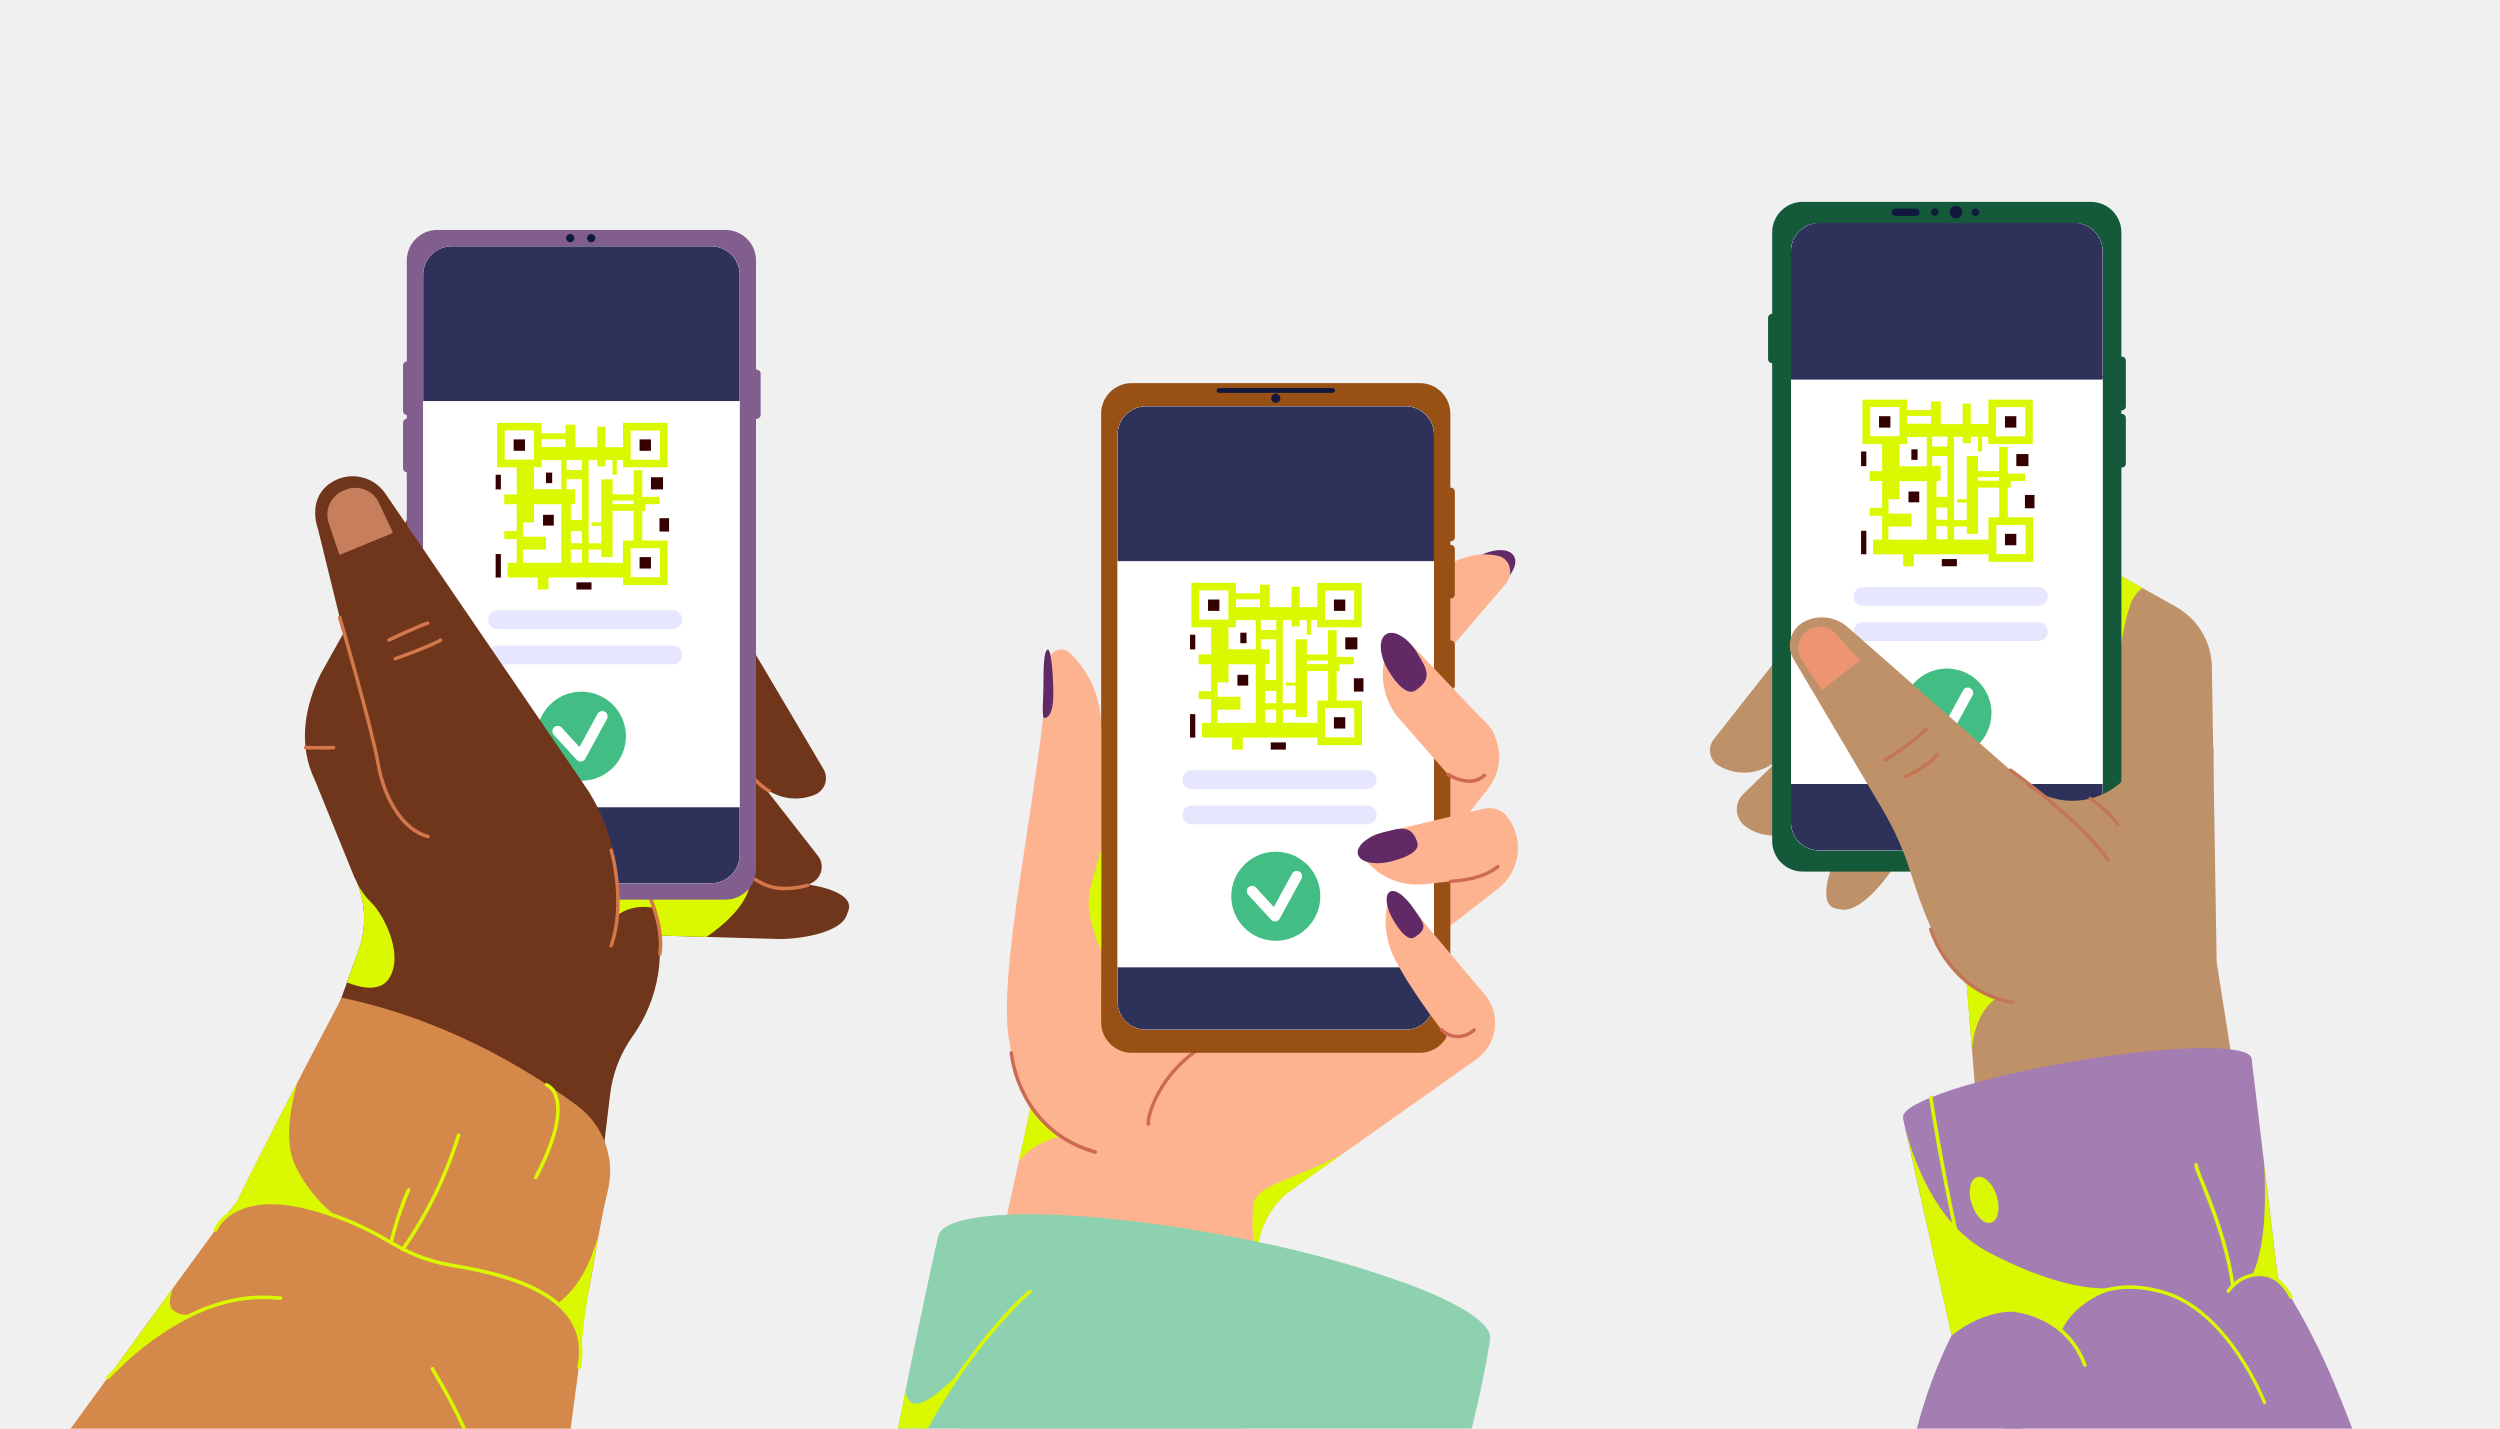
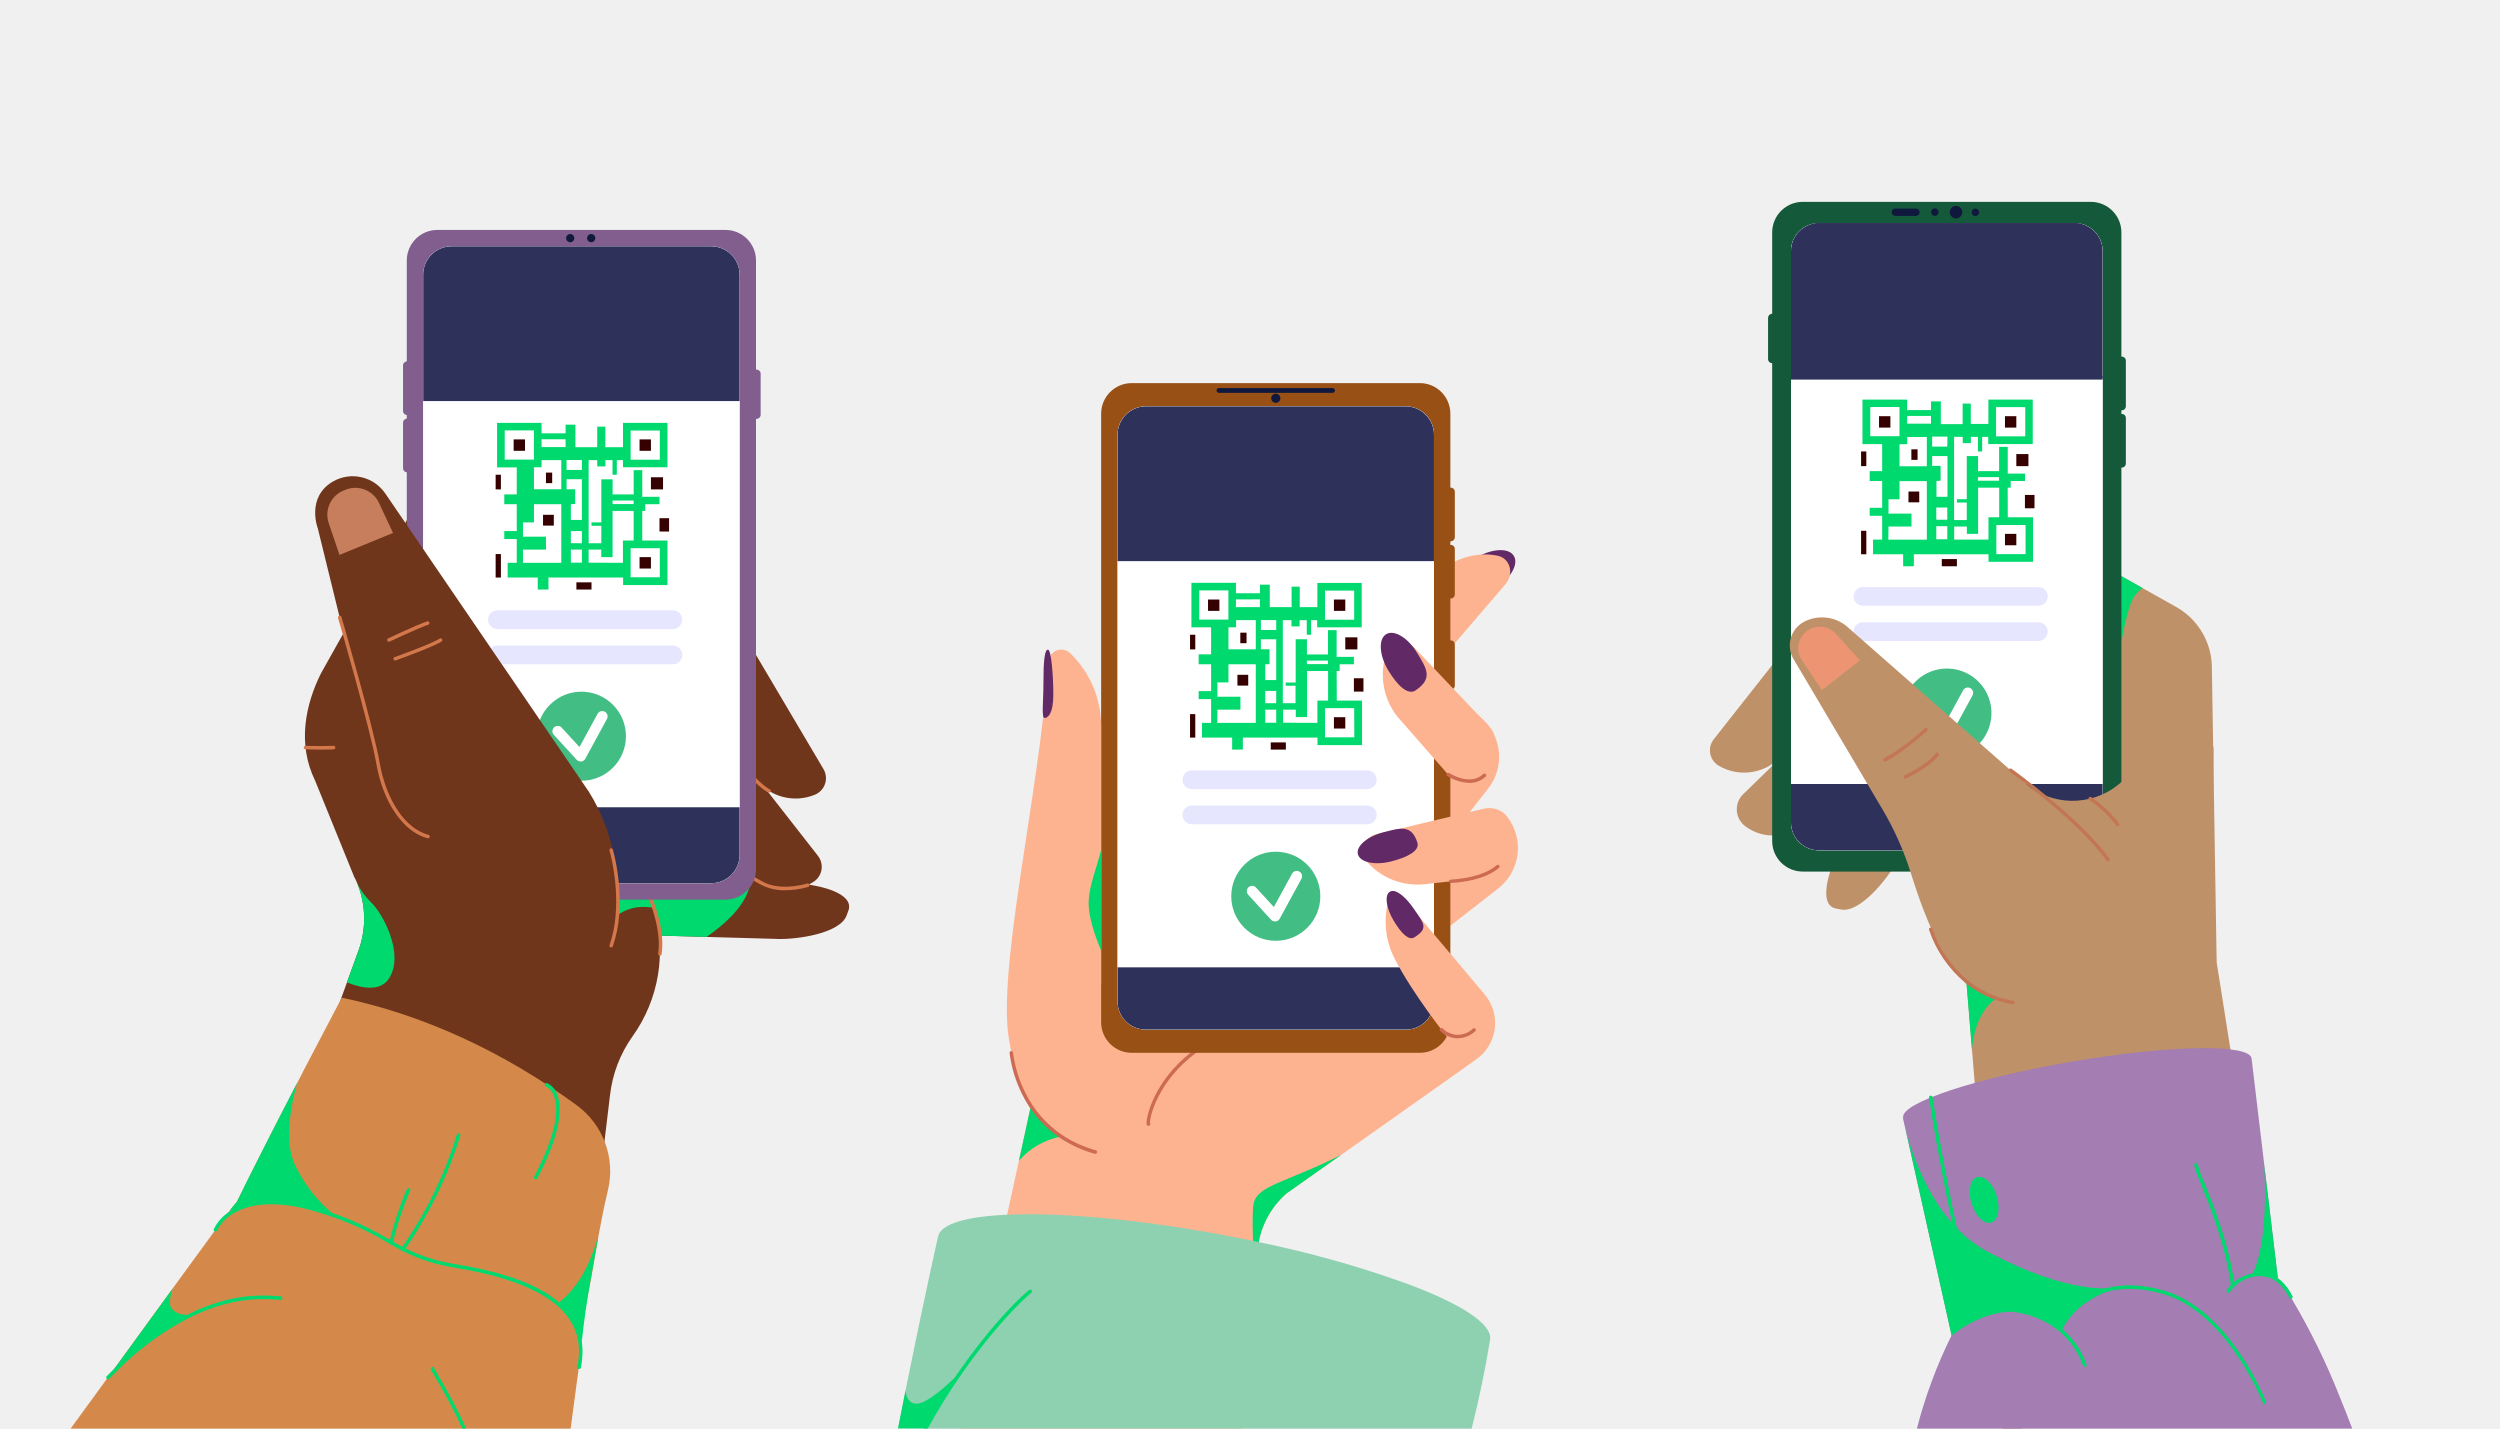
<svg xmlns="http://www.w3.org/2000/svg" width="700" height="400" viewBox="0 0 700 400">
  <defs>
    <style>
      .cls-1 {
        fill: #fff;
      }

      .cls-2 {
        fill: none;
      }

      .cls-3 {
        fill: #bf9169;
      }

      .cls-4 {
-         fill: #DAF800;
+         fill: #00D96D;
      }

      .cls-5 {
        fill: #14593a;
      }

      .cls-6 {
        clip-path: url(#clip-path);
      }

      .cls-7 {
        clip-path: url(#clip-path-2);
      }

      .cls-8, .cls-9 {
        fill: #2e325a;
      }

      .cls-8 {
        stroke: #2e325a;
        stroke-miterlimit: 10;
      }

      .cls-10 {
        fill: #e6e7ff;
      }

      .cls-11 {
        fill: #42bd83;
      }

      .cls-12 {
        fill: #340000;
      }

      .cls-13 {
        fill: #10193d;
      }

      .cls-14 {
        fill: #ed9572;
      }

      .cls-15 {
        fill: #a47db3;
      }

      .cls-16 {
        fill: #c27653;
      }

      .cls-17 {
        fill: #612966;
      }

      .cls-18 {
        fill: #fdb390;
      }

      .cls-19 {
        fill: #cc6a52;
      }

      .cls-20 {
        fill: #995014;
      }

      .cls-21 {
        clip-path: url(#clip-path-3);
      }

      .cls-22 {
        clip-path: url(#clip-path-4);
      }

      .cls-23 {
        fill: #8ed1b1;
      }

      .cls-24 {
        fill: #70361c;
      }

      .cls-25 {
        fill: #d4784c;
      }

      .cls-26 {
        fill: #825e8f;
      }

      .cls-27 {
        clip-path: url(#clip-path-5);
      }

      .cls-28 {
        fill: #c77e5c;
      }

      .cls-29 {
        fill: #d4894a;
      }
    </style>
    <clipPath id="clip-path">
      <rect class="cls-1" x="501.48" y="62.47" width="87.25" height="175.62" rx="7.83" />
    </clipPath>
    <clipPath id="clip-path-2">
      <rect class="cls-2" x="500.81" y="62.47" width="88.58" height="178.31" rx="7.95" />
    </clipPath>
    <clipPath id="clip-path-3">
      <rect class="cls-1" x="312.93" y="113.79" width="88.58" height="174.48" rx="7.86" />
    </clipPath>
    <clipPath id="clip-path-4">
      <rect class="cls-2" x="312.93" y="113.79" width="88.58" height="178.31" rx="7.95" />
    </clipPath>
    <clipPath id="clip-path-5">
      <rect class="cls-1" x="118.5" y="68.98" width="88.58" height="178.31" rx="7.95" />
    </clipPath>
  </defs>
  <g id="_2" data-name="2">
    <path class="cls-3" d="M481.26,214.42h0a14.09,14.09,0,0,0,16.93-2.09l40.86-40-18.42-17.1L479.85,207A5,5,0,0,0,481.26,214.42Z" />
    <path class="cls-3" d="M488.58,231.27h0a12.78,12.78,0,0,0,15.49.11L549.83,197a.86.86,0,0,0,.15-1.23L535.1,177.84a.86.86,0,0,0-1.26-.07L488.07,222.4A5.89,5.89,0,0,0,488.58,231.27Z" />
    <path class="cls-3" d="M513.82,254.34l1.62.32c5.33,1.06,12.95-8.51,15.48-13.08L540.69,224l7.52-13.57,12-21.63-22.84-10.84-7,18.53-10.6,28.09-6.89,18.23S508.87,253,513.82,254.34Z" />
    <path class="cls-3" d="M620.66,269.15l-48.75,3,2.24-111.67.2-10.17,13.91,7.81,11.66,6.55,9.41,5.28a19.05,19.05,0,0,1,3.24,2.28,19.59,19.59,0,0,1,6.75,14.37Z" />
    <path class="cls-4" d="M599.92,164.64a9.4,9.4,0,0,0-3.37,4.51c-2.78,8-3.9,20.49-3.9,20.49l-18.5-29.19.2-10.17,13.91,7.81Z" />
    <path class="cls-3" d="M639,385.26l-7.19,1.45-1,.2L565.78,400h-4.95l-2.56-31.17-.07-.89-.11-1.34-.58-7v-.1l-.73-8.82-.69-8.4-1-12.61-2.17-26.45-.19-2.32-.58-7.05-1.49-18.26v-.15l-.06-.67,0-.68-.08-.94,9.07-1.44,12.46-2L619,262.29l.52-.08,1.1,6.94,3.91,24.72.47,3,8.13,51.38h0l1,6.14.32,2.07.15.91,0,.14Z" />
    <g>
      <rect class="cls-5" x="496.21" y="56.52" width="97.78" height="187.52" rx="8.56" />
      <g>
        <rect class="cls-1" x="501.48" y="62.47" width="87.25" height="175.62" rx="7.83" />
        <g class="cls-6">
          <g class="cls-7">
            <rect class="cls-1" x="500.81" y="62.47" width="88.81" height="178.31" />
            <rect class="cls-8" x="500.7" y="62.39" width="88.81" height="43.4" />
            <rect class="cls-9" x="500.7" y="219.52" width="88.81" height="21.56" />
            <path class="cls-10" d="M570.73,179.48H521.6a2.62,2.62,0,0,1-2.62-2.63h0a2.62,2.62,0,0,1,2.62-2.63h49.13a2.63,2.63,0,0,1,2.63,2.63h0A2.63,2.63,0,0,1,570.73,179.48Z" />
            <path class="cls-10" d="M570.73,169.62H521.6A2.62,2.62,0,0,1,519,167h0a2.62,2.62,0,0,1,2.62-2.63h49.13a2.63,2.63,0,0,1,2.63,2.63h0A2.63,2.63,0,0,1,570.73,169.62Z" />
            <circle class="cls-11" cx="545.1" cy="199.63" r="12.47" transform="translate(224.96 683.88) rotate(-76.64)" />
            <path class="cls-1" d="M544.88,206.71a1.51,1.51,0,0,1-1.11-.49l-6.28-6.86a1.5,1.5,0,1,1,2.21-2l4.86,5.3,5.07-9.29a1.5,1.5,0,1,1,2.63,1.43l-6.07,11.14a1.49,1.49,0,0,1-1.13.78Z" />
            <g>
              <rect class="cls-12" x="526.13" y="116.54" width="3.18" height="3.18" />
              <rect class="cls-12" x="561.39" y="116.54" width="3.18" height="3.18" />
              <rect class="cls-12" x="561.39" y="149.49" width="3.18" height="3.18" />
              <path class="cls-4" d="M562.15,136.55H563v-1.87h4V132.6h-4.83v-7.48h-2.42v6.8h-5.9V127.7h-3.15v12.07h-2.75v.94h2.75v4.9h-3.56V122.33h2.42v1.75h2.28v-1.75h2v4.08H555v-4.08h1.71v2h12.46V111.89H556.75v6.82h-4.93V113h-2.28v5.75h-6.11V112.4h-2.75v2.42H534v-2.93H521.49v12.47H527v7.56h-3.49v2.76H527v7.51h-3.49v2.24H527v6.65h-2.55v4.12h8.43v3.36h3V155.2h20.9v2.11h12.46V144.84h-7.06ZM558.89,114h8.18v8.17h-8.18Zm.84,19.6v1h-5.9v-1Zm-16.36,1v-4.16H541V127.7h4.29v11.4h-3.08v-4.42Zm-1.21,12.74h3.08v3.66h-3.08Zm0-1.81v-3.42h3.08v3.42Zm3.08-20.49H541v-2.79h4.29Zm-4.56-8.58v2.17H534v-2.17Zm-17-2.5h8.17v8.17h-8.17ZM534,124.36v-2h5.51v8.19h-7.64v-6.16Zm-5.22,23.06h6.44V143.8h-6.44v-4h3.09v-5.09h7.64v16.4H528.74Zm18.38,3.66v-3.66h3.56v2.07h3.15V136.55h5.9v8.29h-3v6.24Zm20,4.08h-8.18V147h8.18Z" />
              <rect class="cls-12" x="543.7" y="156.54" width="4.23" height="2.01" />
              <rect class="cls-12" x="534.37" y="137.63" width="3.02" height="3.02" />
              <rect class="cls-12" x="535.18" y="125.82" width="1.74" height="2.95" />
              <rect class="cls-12" x="521.1" y="126.41" width="1.47" height="4.11" />
              <rect class="cls-12" x="566.98" y="138.59" width="2.68" height="3.73" />
              <rect class="cls-12" x="564.57" y="127.13" width="3.39" height="3.39" />
              <rect class="cls-12" x="521.1" y="148.63" width="1.47" height="6.57" />
            </g>
          </g>
        </g>
      </g>
      <path class="cls-5" d="M594.09,114.9h0a1.15,1.15,0,0,1-1.15-1.15V101a1.14,1.14,0,0,1,1.15-1.15h0a1.14,1.14,0,0,1,1.15,1.15v12.73A1.15,1.15,0,0,1,594.09,114.9Z" />
      <path class="cls-5" d="M594.09,130.93h0a1.15,1.15,0,0,1-1.15-1.15V117.05a1.14,1.14,0,0,1,1.15-1.15h0a1.14,1.14,0,0,1,1.15,1.15v12.73A1.15,1.15,0,0,1,594.09,130.93Z" />
      <path class="cls-5" d="M496.21,101.69h0a1.15,1.15,0,0,1-1.15-1.15V89a1.16,1.16,0,0,1,1.15-1.15h0A1.15,1.15,0,0,1,497.36,89v11.5A1.14,1.14,0,0,1,496.21,101.69Z" />
      <g>
        <path class="cls-13" d="M536.5,60.46h-5.79a1.05,1.05,0,0,1-1.05-1.06h0a1,1,0,0,1,1.05-1h5.79a1,1,0,0,1,1,1h0A1.05,1.05,0,0,1,536.5,60.46Z" />
        <circle class="cls-13" cx="541.76" cy="59.4" r="1.05" />
        <path class="cls-13" d="M554.15,59.4a1.05,1.05,0,1,1-1-1A1.05,1.05,0,0,1,554.15,59.4Z" />
        <circle class="cls-13" cx="547.69" cy="59.4" r="1.75" />
      </g>
    </g>
    <path class="cls-3" d="M619.8,209.32c0-.92-14.4-18.13-14.4-18.13-1.1,12-5.25,21.88-10.75,27.16a20.46,20.46,0,0,1-26.45,1.92l-51.22-45a10.92,10.92,0,0,0-11.89-1.16A7.52,7.52,0,0,0,502,184.22l25.12,42.45a84.73,84.73,0,0,1,7.95,17.89c6,19.28,12.74,31.39,22.81,36.35l4.87,2.39s54.9-3.39,55.62-3.39S619.82,210.25,619.8,209.32Z" />
    <path class="cls-14" d="M520.78,184.89l-10.66,8.34-5.58-8.35a6,6,0,0,1,1.3-8.11h0a6,6,0,0,1,8.19.69Z" />
    <g>
      <path class="cls-15" d="M658.62,400H536.73a134.61,134.61,0,0,1,9.66-26l0-.25.76-9.27,4.66-.52,1-.11h.11a25.39,25.39,0,0,1,4.58-4.33l.09-.06a10.85,10.85,0,0,1,7.24-2.25c2.75.26,5.28,1.83,7.56,4.49l11.66-1.29h0l7.68-.86,21.48-2.38c1.78-5.66,4.36-9.16,7.74-10a5,5,0,0,1,.86-.14,5.66,5.66,0,0,1,1,0c2.88.12,6.07,2,9.45,5.39q.91.93,1.86,2l.35.4,1.61-.19,1.67,3.14.24.33q1.82,2.51,3.66,5.5a190.57,190.57,0,0,1,13.54,27.68Q656.93,395.49,658.62,400Z" />
      <path class="cls-4" d="M592.06,360.86s-11,3-14.92,12c0,0-7.94-9.11-23.83-5.56l7.15-13.15,28.67-6Z" />
      <path class="cls-15" d="M637.78,357.75a48,48,0,0,0-7.29-.55c-9.22-.12-23.07,1.21-38.43,3.66-1,.16-2,.33-3,.51-18.42,3.16-34.7,8-42.21,12.29l-.41.07L533.48,316a2.23,2.23,0,0,1-.1-.43l-.54-2.42,0-.18h.05a.32.32,0,0,1,0-.09c-.7-4.08,20.6-11.11,47.54-15.68s49.19-5,50-.92a.06.06,0,0,1,0,0L634,326.16Z" />
      <path class="cls-4" d="M583.75,382.75a.51.51,0,0,1-.47-.33c-4.94-13.73-18.87-15-19-15a.5.5,0,0,1-.45-.53.48.48,0,0,1,.53-.45c.14,0,14.69,1.29,19.86,15.63a.49.49,0,0,1-.3.63A.45.45,0,0,1,583.75,382.75Z" />
      <path class="cls-4" d="M634.11,393.19a.49.49,0,0,1-.46-.31c-.1-.26-10.1-25.69-28.38-30.68-14.42-3.94-21.24,1.94-24.15,4.45-1,.89-1.57,1.35-2.13,1.13a.48.48,0,0,1-.28-.63.5.5,0,0,1,.56-.31,8.18,8.18,0,0,0,1.21-.93c3-2.62,10.13-8.73,25-4.66,18.76,5.12,28.93,31,29,31.28a.49.49,0,0,1-.28.63Z" />
      <path class="cls-4" d="M592.06,360.54l-3,.83c-18.42,3.16-15.18,5.84-24.7,5.95,0,0-8.38-1-17.92,6.66l-12.91-58c1.86,7.43,8,26.54,23,34.51C579.62,362.78,591.62,360.67,592.06,360.54Z" />
      <path class="cls-4" d="M641.43,363.66a.49.49,0,0,1-.45-.3c0-.06-2.66-6.06-8.08-6.06h-.18a10.26,10.26,0,0,0-8.33,4.4.5.5,0,0,1-.47.33.49.49,0,0,1-.49-.49c0-.53,3.22-5.07,9.26-5.22h.22c6.06,0,8.85,6.38,9,6.66a.5.5,0,0,1-.26.64A.65.65,0,0,1,641.43,363.66Z" />
      <path class="cls-4" d="M630.49,357.2c2-3.77,4.44-12.35,3.5-31l3.79,31.59A48,48,0,0,0,630.49,357.2Z" />
      <path class="cls-4" d="M553.31,367.81a.49.49,0,0,1-.47-.35c-7.39-24.84-12.67-59.76-12.72-60.11a.49.49,0,1,1,1-.14c.06.34,5.33,35.2,12.7,60a.48.48,0,0,1-.33.61A.32.32,0,0,1,553.31,367.81Z" />
      <path class="cls-4" d="M625.16,360.48a.49.49,0,0,1-.48-.43c-1.53-11.41-5.83-22.09-8.4-28.48-1.27-3.15-1.88-4.7-1.88-5.4a.49.49,0,1,1,1,0,30.24,30.24,0,0,0,1.82,5c2.59,6.42,6.92,17.18,8.46,28.71a.48.48,0,0,1-.42.55Z" />
      <path class="cls-4" d="M559.07,334.86c1.1,3.52.42,6.86-1.51,7.47s-4.4-1.75-5.51-5.27-.42-6.86,1.52-7.46S558,331.35,559.07,334.86Z" />
    </g>
    <path class="cls-16" d="M590.25,241.2a.48.48,0,0,1-.4-.2c-7.91-11.12-27-24.81-27.18-24.94a.51.51,0,0,1-.12-.69.5.5,0,0,1,.69-.11c.19.14,19.4,13.92,27.41,25.17a.49.49,0,0,1-.12.68A.47.47,0,0,1,590.25,241.2Z" />
    <path class="cls-4" d="M559,279.5c-2.73,1.87-6.08,5.87-6.86,14.34l-1.57-19.09A27.39,27.39,0,0,0,559,279.5Z" />
    <path class="cls-16" d="M592.92,231.36a.49.49,0,0,1-.41-.22c-2.36-3.59-7.45-7.1-7.5-7.14a.49.49,0,1,1,.55-.81c.22.15,5.3,3.66,7.77,7.41a.5.5,0,0,1-.14.68A.53.53,0,0,1,592.92,231.36Z" />
    <path class="cls-16" d="M527.76,213.25a.5.5,0,0,1-.48-.37.51.51,0,0,1,.36-.6,57.86,57.86,0,0,0,11.25-8.35.49.49,0,0,1,.67.72c-5.07,4.7-10.82,8.37-11.68,8.58Z" />
    <path class="cls-16" d="M533.49,218a.48.48,0,0,1-.44-.28.49.49,0,0,1,.23-.65c.07,0,6.56-3.1,8.74-6.13a.49.49,0,1,1,.8.58c-2.33,3.23-8.85,6.31-9.12,6.44A.52.52,0,0,1,533.49,218Z" />
    <path class="cls-16" d="M563.6,281.18h-.09a30.38,30.38,0,0,1-4.69-1.2,28,28,0,0,1-8.58-4.84,33,33,0,0,1-10.11-14.8.49.49,0,0,1,.33-.61.48.48,0,0,1,.61.33,32.68,32.68,0,0,0,9.79,14.33,27.13,27.13,0,0,0,8.29,4.66,29.17,29.17,0,0,0,4.53,1.17.48.48,0,0,1,.4.56A.49.49,0,0,1,563.6,281.18Z" />
  </g>
  <g id="_3" data-name="3">
    <path class="cls-17" d="M418.25,165c-4.55,2.76-7.55,5-11.24-.41-1.59-2.31,1.42-5.5,6-8.27s9.41-3.06,10.87-.66S422.8,162.28,418.25,165Z" />
    <path class="cls-18" d="M421.5,163.62c2.5-2.89,1.39-7.26-2.1-8-5.81-1.29-12.65.69-18,5.67l-16.78,17.87c-5.63,6.52,1.53,6.34,6.88,11h0c2.28,2,6.07,1.32,8.48-1.47Z" />
    <path class="cls-18" d="M384.72,249.91l12.58,16.15,22.19-17.28A14.35,14.35,0,0,0,422,228.65h0a6.14,6.14,0,0,0-8.6-1.07Z" />
    <path class="cls-18" d="M383.25,230.28l16.11,12.63,17.35-22.14a14.35,14.35,0,0,0-2.44-20.14h0a6.13,6.13,0,0,0-8.6,1.05Z" />
    <path class="cls-18" d="M409.5,299.34l-.45.34-33.48,23.66h0l-15.31,10.81a23.7,23.7,0,0,0-7.79,13.6c-.14.75-.24,1.51-.31,2.28l-.66,7.55v.06L347.78,400H269l4.63-21.35.49-2.27L282,340.09,285.3,325l3.19-14.69,0-.07c-.73-1.29-1.4-2.6-2-3.93a43.88,43.88,0,0,1-3.42-12c0-.39-.1-.77-.14-1.15a43.89,43.89,0,0,1,12.62-36l9.75-8.49,3-2.62,4.61-4,35.23-30.69,40,43.91,1.64,1.8,3.41,3.73,1.71,1.89h0l2.78,3.05,3.8,4.18,4.6,5.05,5,5.53A12.86,12.86,0,0,1,409.5,299.34Z" />
    <path class="cls-4" d="M297.13,318.23A20.63,20.63,0,0,0,285.31,325l3.2-14.76c-.73-1.29-1.4-2.6-2-3.93l.16-.05A31.16,31.16,0,0,0,297.13,318.23Z" />
    <path class="cls-19" d="M306.7,323.07l-.13,0a33.86,33.86,0,0,1-9.71-4.41,31.52,31.52,0,0,1-10.62-12.18A36.33,36.33,0,0,1,282.69,295l0-.13a.49.49,0,0,1,.41-.56.5.5,0,0,1,.56.41l0,.16A35.41,35.41,0,0,0,287.11,306a30.59,30.59,0,0,0,10.29,11.8,32.66,32.66,0,0,0,9.44,4.29.47.47,0,0,1,.33.6A.48.48,0,0,1,306.7,323.07Z" />
    <path class="cls-19" d="M350.2,286.9a.5.5,0,0,0-.61-.33c-1.74.51-3.37,1.08-4.91,1.7a44.72,44.72,0,0,0-11.37,6.52c-10,7.95-12.37,17.63-12.28,19.76,0,.5.26.65.46.69h.1a.49.49,0,0,0,.48-.39.52.52,0,0,0-.06-.35c-.18-1.54,2.11-11.69,12.9-19.72a45.62,45.62,0,0,1,12.59-6.52c.77-.27,1.56-.52,2.37-.76A.48.48,0,0,0,350.2,286.9Z" />
    <g>
      <rect class="cls-20" x="308.32" y="107.27" width="97.78" height="187.52" rx="8.56" />
      <g>
        <rect class="cls-1" x="312.93" y="113.79" width="88.58" height="174.48" rx="7.86" />
        <g class="cls-21">
          <g class="cls-22">
            <rect class="cls-1" x="312.93" y="113.79" width="88.81" height="178.31" />
            <rect class="cls-9" x="312.81" y="113.72" width="88.81" height="43.4" />
            <rect class="cls-9" x="312.81" y="270.85" width="88.81" height="21.56" />
            <path class="cls-10" d="M382.84,230.8H333.71a2.62,2.62,0,0,1-2.62-2.63h0a2.62,2.62,0,0,1,2.62-2.62h49.13a2.62,2.62,0,0,1,2.63,2.62h0A2.63,2.63,0,0,1,382.84,230.8Z" />
            <path class="cls-10" d="M382.84,220.94H333.71a2.62,2.62,0,0,1-2.62-2.63h0a2.62,2.62,0,0,1,2.62-2.62h49.13a2.62,2.62,0,0,1,2.63,2.62h0A2.63,2.63,0,0,1,382.84,220.94Z" />
            <circle class="cls-11" cx="357.22" cy="250.95" r="12.47" />
            <path class="cls-1" d="M357,258a1.49,1.49,0,0,1-1.11-.49l-6.28-6.85a1.5,1.5,0,1,1,2.21-2l4.86,5.31,5.07-9.3a1.5,1.5,0,1,1,2.63,1.44l-6.07,11.14a1.5,1.5,0,0,1-1.13.77Z" />
            <g>
              <rect class="cls-12" x="338.25" y="167.86" width="3.18" height="3.18" />
              <rect class="cls-12" x="373.5" y="167.86" width="3.18" height="3.18" />
              <rect class="cls-12" x="373.5" y="200.81" width="3.18" height="3.18" />
              <path class="cls-4" d="M374.26,187.88h.83V186h4v-2.08h-4.83v-7.48h-2.42v6.81h-5.9V179h-3.15V191.1H360V192h2.75v4.89h-3.56V173.66h2.42v1.74h2.28v-1.74h2v4.07h1.21v-4.07h1.71v2h12.47V163.22H368.86V170h-4.93v-5.74h-2.28V170h-6.11v-6.3h-2.75v2.41h-6.72v-2.92H333.6v12.46h5.51v7.57h-3.49V186h3.49v7.51h-3.49v2.24h3.49v6.65h-2.55v4.12H345v3.36h3v-3.36h20.9v2.11h12.47V196.17h-7.07ZM371,165.36h8.17v8.17H371Zm.83,19.6v1h-5.9v-1Zm-16.36,1v-4.16h-2.42V179h4.29v11.41h-3.08V186Zm-1.21,12.74h3.08v3.66h-3.08Zm0-1.81v-3.42h3.08v3.42Zm3.08-20.49h-4.29v-2.78h4.29Zm-4.56-8.58V170h-6.72v-2.17Zm-17-2.5h8.17v8.17h-8.17Zm10.32,10.32v-2h5.52v8.18h-7.65v-6.16Zm-5.22,23.06h6.44v-3.62h-6.44v-4h3.09V186h7.65v16.4H340.85Zm18.38,3.66v-3.66h3.56v2.07h3.15V187.88h5.9v8.29h-3v6.23Zm19.95,4.09H371v-8.18h8.17Z" />
              <rect class="cls-12" x="355.81" y="207.87" width="4.23" height="2.01" />
              <rect class="cls-12" x="346.48" y="188.95" width="3.02" height="3.02" />
              <rect class="cls-12" x="347.29" y="177.14" width="1.74" height="2.95" />
              <rect class="cls-12" x="333.21" y="177.73" width="1.47" height="4.11" />
              <rect class="cls-12" x="379.09" y="189.92" width="2.68" height="3.73" />
              <rect class="cls-12" x="376.68" y="178.45" width="3.39" height="3.39" />
              <rect class="cls-12" x="333.21" y="199.95" width="1.47" height="6.57" />
            </g>
          </g>
        </g>
      </g>
      <path class="cls-20" d="M406.2,151.56h0a1.15,1.15,0,0,1-1.15-1.15V137.68a1.16,1.16,0,0,1,1.15-1.15h0a1.15,1.15,0,0,1,1.15,1.15v12.73A1.14,1.14,0,0,1,406.2,151.56Z" />
      <path class="cls-20" d="M406.2,167.59h0a1.15,1.15,0,0,1-1.15-1.15V153.72a1.15,1.15,0,0,1,1.15-1.15h0a1.14,1.14,0,0,1,1.15,1.15v12.72A1.14,1.14,0,0,1,406.2,167.59Z" />
      <path class="cls-20" d="M406.2,193.11h0a1.15,1.15,0,0,1-1.15-1.15v-11.5a1.15,1.15,0,0,1,1.15-1.15h0a1.14,1.14,0,0,1,1.15,1.15V192A1.14,1.14,0,0,1,406.2,193.11Z" />
      <path class="cls-13" d="M373.12,110H341.31a.67.67,0,0,1-.67-.68h0a.67.67,0,0,1,.67-.67h31.81a.67.67,0,0,1,.67.67h0A.67.67,0,0,1,373.12,110Z" />
      <path class="cls-13" d="M358.5,111.63a1.29,1.29,0,0,1-2.57,0,1.29,1.29,0,1,1,2.57,0Z" />
    </g>
    <path class="cls-18" d="M308.32,203.5v71.39a18.34,18.34,0,0,1-10.64,16.64c-6,2.76-13.91,4.88-14.74,1.59-4.68-18.46,8.12-70.3,10.64-107.92a3.59,3.59,0,0,1,6.09-2.29A28.33,28.33,0,0,1,308.32,203.5Z" />
    <path class="cls-4" d="M308.32,237.91v28.28c-1.84-4.39-3.69-9.91-3.49-13.94C305.05,247.72,307,243.32,308.32,237.91Z" />
    <path class="cls-18" d="M389,251.32h0a1.91,1.91,0,0,1,3.28-.67l23.43,27.79a12.42,12.42,0,0,1-2.32,18.15l-3.9,2.76-4.2-8.88s-9.55-11.84-14.81-22.08A22.61,22.61,0,0,1,389,251.32Z" />
    <path class="cls-18" d="M385.34,233.6a4.78,4.78,0,0,0-2.63,7.66,18.88,18.88,0,0,0,16.71,6.26l11.71-1.3c7.71-1.84,12.63-8.89,11-15.75h0c-.7-2.94-3.93-4.68-7.22-3.9Z" />
    <path class="cls-18" d="M396.07,181.41a4.79,4.79,0,0,0-7.94,1.62,18.91,18.91,0,0,0,3.09,17.57l14.89,17c5.49,5.71,5.88.78,11-4.11h0c2.17-2.09,2.32-7.48,0-9.92Z" />
    <path class="cls-19" d="M408.22,290.71c-.21,0-.43,0-.64,0a7.19,7.19,0,0,1-4.38-2.11.49.49,0,0,1,.78-.6,6.33,6.33,0,0,0,3.69,1.74,6.23,6.23,0,0,0,4.77-1.74.49.49,0,0,1,.64.74A7.34,7.34,0,0,1,408.22,290.71Z" />
    <path class="cls-19" d="M406.2,247.25a.49.49,0,0,1-.49-.43.49.49,0,0,1,.44-.54l.31,0c5.59-.37,10.06-1.8,12.59-4a.48.48,0,0,1,.69,0,.49.49,0,0,1,0,.69c-2.74,2.38-7.29,3.85-13.18,4.25l-.26,0Z" />
    <path class="cls-19" d="M411.4,219.22a12.81,12.81,0,0,1-6.19-1.95.49.49,0,0,1-.13-.68.48.48,0,0,1,.68-.13c.06,0,5.79,3.8,9.53.29a.49.49,0,1,1,.67.71A6.42,6.42,0,0,1,411.4,219.22Z" />
    <path class="cls-4" d="M375.55,323.34l-15.31,10.81a23.75,23.75,0,0,0-8.1,15.88l-.66,7.61c0-.68-1.19-14.21-.56-20S359.28,331.56,375.55,323.34Z" />
    <path class="cls-17" d="M396.81,182.83c2.56,4.25,4.58,7.06-.43,10.47-2.16,1.47-5.12-1.35-7.67-5.6s-2.81-8.78-.58-10.13S394.26,178.58,396.81,182.83Z" />
    <path class="cls-17" d="M387.49,233c4.6-1.16,7.74-2.23,9.38,2.94.71,2.23-2.71,4.09-7.3,5.25s-8.78.28-9.36-2S382.9,234.15,387.49,233Z" />
    <path class="cls-17" d="M395.86,254.45c2.81,4.09,4.25,5.46.16,8-1.54,1-3.64-1.07-5.78-4.63s-2.63-7.2-1.08-8.14S393.51,251,395.86,254.45Z" />
    <path class="cls-17" d="M294.93,194.52c0,5.29-1.5,6.51-2.44,6.51s-.32-4.53-.33-9.81c0-6.16.33-9.32,1.27-9.32S294.93,189.24,294.93,194.52Z" />
    <path class="cls-23" d="M417.22,375.14c-1.32,8.28-3.08,16.57-5.15,24.86H251.44c.72-3.66,1.42-7.2,2.1-10.58h0l0-.08v0c5.21-25.87,9.11-43.06,9.11-43.06.67-3.59,7.87-5.64,19.33-6.16,14.79-.67,36.67,1.23,60.72,5.72,2.76.52,5.47,1.05,8.14,1.61l1.57.33a300.44,300.44,0,0,1,41,11.46C408.81,364.89,418,370.72,417.22,375.14Z" />
    <path class="cls-4" d="M288.75,362c-2.39,1.92-8.18,7.58-15.1,16.67-1.35,1.77-2.75,3.68-4.17,5.72A172.89,172.89,0,0,0,259.75,400h-1.13c2.87-5.27,5.78-9.94,8.49-13.94.52-.78,1-1.53,1.55-2.26,1.88-2.7,3.72-5.17,5.48-7.42,6.41-8.2,11.7-13.35,14-15.18a.49.49,0,0,1,.7.07A.51.51,0,0,1,288.75,362Z" />
    <path class="cls-4" d="M269.08,384v0a172.62,172.62,0,0,0-9.9,15.91h-7.73q1.09-5.5,2.11-10.59l0-.08c0,.31.18,4.14,3.54,3.76,2.5-.28,7.3-4.45,10-7A24.44,24.44,0,0,0,269.08,384Z" />
  </g>
  <g id="_5" data-name="5">
    <path class="cls-24" d="M228.18,222.51h0a14.07,14.07,0,0,1-16.5-4.34l-35.15-45,20.54-14.48,33.51,56.66A5,5,0,0,1,228.18,222.51Z" />
    <path class="cls-24" d="M227.57,247.05l-1.41.82A11.92,11.92,0,0,1,211.82,246L170,204.77l18.49-17L229,239.6A5,5,0,0,1,227.57,247.05Z" />
    <path class="cls-24" d="M237.64,254.7l-.56,1.56c-1.8,5.12-13.92,6.8-19.14,6.65l-20.13-.57-15.51-.45-24.73-.7L159.89,236l19.51,3.43,29.57,5.2,19.2,3.37S239,249.75,237.64,254.7Z" />
    <path class="cls-25" d="M215.32,221.93h-.07c-.55-.07-4.85-2.87-9.08-9.41a.49.49,0,0,1,.15-.68.48.48,0,0,1,.67.14c4,6.19,8,8.81,8.46,9a.46.46,0,0,1,.39.54A.53.53,0,0,1,215.32,221.93Z" />
    <path class="cls-25" d="M219.87,249.27a14,14,0,0,1-6.8-1.55,32.74,32.74,0,0,1-7.81-5.67.49.49,0,1,1,.72-.66,32.6,32.6,0,0,0,7.57,5.47c5,2.82,12.39.57,12.46.54a.49.49,0,0,1,.29.94A23.53,23.53,0,0,1,219.87,249.27Z" />
    <path class="cls-4" d="M209.73,248.78c-1.67,5.57-7.26,10.36-11.92,13.56l-15.51-.45-1.36-1.6-8.15-18.58,6.61-2.26,29.57,5.2A4.36,4.36,0,0,1,209.73,248.78Z" />
    <path class="cls-24" d="M177.06,290.25a35.25,35.25,0,0,0-6.26,16.44l-4.29,35.66L80.23,321.81l16.92-46.74,3.27-9a26.15,26.15,0,0,0-.37-18.7,21.77,21.77,0,0,0-1-2.09l0-.06-10.8-26.59c-5.12-10.42-2.67-21.5,1.64-30.13L122.7,130l55.35,113.05,2.81,5.75a42.29,42.29,0,0,1,2.1,5.39A41.05,41.05,0,0,1,177.06,290.25Z" />
    <path class="cls-4" d="M183,254.22a13.35,13.35,0,0,0-6.43.22,10.87,10.87,0,0,0-3.66,1.81,53.31,53.31,0,0,0-.45-11.95l4.11-1.37,1.52.15,2.81,5.75A42.29,42.29,0,0,1,183,254.22Z" />
    <path class="cls-4" d="M109,273.85c-2.41,3.93-7.74,2.87-11.87,1.22l3.27-9a26.15,26.15,0,0,0-.37-18.7,20,20,0,0,0,3.84,5.26C107.12,255.65,113.28,267,109,273.85Z" />
    <path class="cls-25" d="M184.77,267.59h-.08a.5.5,0,0,1-.41-.56c1.53-10.14-6.64-23.71-6.72-23.84a.5.5,0,0,1,.16-.68.48.48,0,0,1,.67.17c.35.56,8.44,14,6.86,24.5A.48.48,0,0,1,184.77,267.59Z" />
    <g>
      <rect class="cls-26" x="113.9" y="64.38" width="97.78" height="187.52" rx="8.56" />
      <g>
        <rect class="cls-1" x="118.5" y="68.98" width="88.58" height="178.31" rx="7.95" />
        <g class="cls-27">
          <rect class="cls-1" x="118.5" y="68.98" width="88.81" height="178.31" />
          <rect class="cls-9" x="118.39" y="68.9" width="88.81" height="43.4" />
          <rect class="cls-9" x="118.39" y="226.03" width="88.81" height="21.56" />
          <path class="cls-10" d="M188.42,186H139.29a2.63,2.63,0,0,1-2.63-2.63h0a2.63,2.63,0,0,1,2.63-2.63h49.13a2.62,2.62,0,0,1,2.62,2.63h0A2.62,2.62,0,0,1,188.42,186Z" />
          <path class="cls-10" d="M188.42,176.13H139.29a2.63,2.63,0,0,1-2.63-2.63h0a2.63,2.63,0,0,1,2.63-2.63h49.13A2.62,2.62,0,0,1,191,173.5h0A2.62,2.62,0,0,1,188.42,176.13Z" />
          <circle class="cls-11" cx="162.79" cy="206.14" r="12.47" transform="translate(-98.08 175.49) rotate(-45)" />
          <path class="cls-1" d="M162.56,213.22a1.48,1.48,0,0,1-1.1-.49l-6.28-6.86a1.5,1.5,0,1,1,2.21-2l4.86,5.3,5.06-9.29a1.5,1.5,0,0,1,2.64,1.43l-6.07,11.14a1.51,1.51,0,0,1-1.14.78Z" />
          <g>
            <rect class="cls-12" x="143.82" y="123.04" width="3.18" height="3.18" />
            <rect class="cls-12" x="179.08" y="123.04" width="3.18" height="3.18" />
            <rect class="cls-12" x="179.08" y="156" width="3.18" height="3.18" />
            <path class="cls-4" d="M179.83,143.06h.84v-1.88h4V139.1h-4.83v-7.47h-2.41v6.8h-5.9v-4.22h-3.16v12.07h-2.75v.94h2.75v4.9h-3.55V128.84h2.41v1.75h2.28v-1.75h2v4.08h1.2v-4.08h1.72v2H186.9V118.4H174.44v6.82H169.5v-5.75h-2.28v5.75h-6.1v-6.31h-2.75v2.42h-6.73V118.4H139.18v12.47h5.51v7.56H141.2v2.75h3.49v7.52H141.2v2.24h3.49v6.65h-2.55v4.12h8.43v3.35h3v-3.35h20.9v2.11H186.9V151.35h-7.07Zm-3.25-22.51h8.17v8.17h-8.17Zm.84,19.59v1h-5.9v-1Zm-16.37,1V137h-2.41v-2.82h4.29v11.4h-3.09v-4.43Zm-1.21,12.75h3.09v3.66h-3.09Zm0-1.81V148.7h3.09v3.42Zm3.09-20.49h-4.29v-2.79h4.29ZM158.37,123v2.18h-6.73V123Zm-17.05-2.49h8.18v8.17h-8.18Zm10.32,10.32v-2h5.52V137h-7.65v-6.16Zm-5.21,23.06h6.44v-3.62h-6.44v-4h3.08v-5.1h7.65v16.41H146.43Zm18.38,3.66v-3.66h3.55V156h3.16V143.06h5.9v8.29h-3v6.24Zm19.94,4.08h-8.17V153.5h8.17Z" />
            <rect class="cls-12" x="161.39" y="163.05" width="4.23" height="2.01" />
            <rect class="cls-12" x="152.05" y="144.14" width="3.02" height="3.02" />
            <rect class="cls-12" x="152.87" y="132.33" width="1.74" height="2.95" />
            <rect class="cls-12" x="138.78" y="132.92" width="1.47" height="4.11" />
            <rect class="cls-12" x="184.66" y="145.1" width="2.68" height="3.73" />
            <rect class="cls-12" x="182.26" y="133.64" width="3.39" height="3.39" />
            <rect class="cls-12" x="138.78" y="155.14" width="1.47" height="6.57" />
          </g>
        </g>
      </g>
      <path class="cls-26" d="M114,116.22h0a1.16,1.16,0,0,1-1.15-1.15V102.34a1.15,1.15,0,0,1,1.15-1.15h0a1.14,1.14,0,0,1,1.15,1.15v12.73A1.15,1.15,0,0,1,114,116.22Z" />
      <path class="cls-26" d="M114,132.25h0a1.16,1.16,0,0,1-1.15-1.15V118.37a1.15,1.15,0,0,1,1.15-1.15h0a1.14,1.14,0,0,1,1.15,1.15V131.1A1.15,1.15,0,0,1,114,132.25Z" />
      <path class="cls-26" d="M211.83,117.29h0a1.14,1.14,0,0,1-1.15-1.15v-11.5a1.14,1.14,0,0,1,1.15-1.15h0a1.15,1.15,0,0,1,1.15,1.15v11.5A1.15,1.15,0,0,1,211.83,117.29Z" />
      <g>
        <circle class="cls-13" cx="159.66" cy="66.68" r="1.15" />
        <circle class="cls-13" cx="165.54" cy="66.68" r="1.15" />
      </g>
    </g>
    <path class="cls-24" d="M170,268.77l-13.32,35.14-38.73-38L89,148s-3.38-8.7,4.19-13.16h0a11.07,11.07,0,0,1,14.68,3.32l57,83.51C172.26,233.44,176,250.49,170,268.77Z" />
    <path class="cls-25" d="M119.76,234.69h-.13c-6.8-1.85-12.41-10.09-14.29-21-1.7-9.79-10.6-40.38-10.69-40.68a.5.5,0,0,1,.34-.61.5.5,0,0,1,.61.33c.09.31,9,31,10.7,40.8,1.82,10.52,7.15,18.45,13.58,20.2a.49.49,0,0,1-.12,1Z" />
    <path class="cls-25" d="M171.13,265.27a.45.45,0,0,1-.16,0,.48.48,0,0,1-.3-.62,33.7,33.7,0,0,0,1.71-8.41,52.26,52.26,0,0,0-.45-11.84,48.8,48.8,0,0,0-1.27-6.24.48.48,0,0,1,.33-.6.49.49,0,0,1,.61.33,50.4,50.4,0,0,1,1.3,6.37,53.65,53.65,0,0,1,.46,12.06,34.71,34.71,0,0,1-1.77,8.65A.49.49,0,0,1,171.13,265.27Z" />
    <path class="cls-25" d="M90,209.89c-2.78,0-4.47-.09-4.49-.09a.49.49,0,0,1-.47-.51.51.51,0,0,1,.52-.46s3.12.15,7.84,0a.49.49,0,1,1,0,1C92.2,209.88,91.05,209.89,90,209.89Z" />
    <path class="cls-25" d="M108.88,179.69a.49.49,0,0,1-.21-.93c.32-.15,8-3.8,10.93-4.77a.49.49,0,0,1,.31.93c-2.93,1-10.74,4.69-10.82,4.72A.38.38,0,0,1,108.88,179.69Z" />
    <path class="cls-25" d="M110.66,184.94a.52.52,0,0,1-.47-.33.49.49,0,0,1,.3-.62c.11,0,10.76-3.88,12.62-5.19a.49.49,0,0,1,.56.8c-2,1.39-12.4,5.15-12.85,5.31A.45.45,0,0,1,110.66,184.94Z" />
    <path class="cls-28" d="M110.05,149.23l-15,6.14-3-8.88a7.31,7.31,0,0,1,4.15-9.14l.53-.21a7.3,7.3,0,0,1,9.36,3.62Z" />
    <path class="cls-29" d="M163.05,369.51q0,2.79-.15,5.73c0,.09,0,.18,0,.28-.09,1.38-.23,2.78-.42,4.21l-.47,3.56L159.78,400h-140l10.12-13.9L32.17,383h0l16.2-22.26,11.67-16,2.52-3.47c.44-.6.88-1.19,1.35-1.77.18-.25.37-.49.57-.73q.92-1.2,1.89-2.31s0,0,0,0a61.68,61.68,0,0,1,15.29-13c.53-.31,1.06-.61,1.59-.88,8.63-4.63,17.36-5.79,24.43-2.62l16.78,7.49.91.4,13.08,5.84a26.92,26.92,0,0,1,11.1,4.67c6.15,4.44,10.39,11.56,12.31,20.54A54.2,54.2,0,0,1,163.05,369.51Z" />
    <path class="cls-29" d="M170.23,333.23c-1.19,5-2,9.19-2.7,13.09-1.32,7.44-2.2,13.85-4.48,23.19-.05.29-.14.61-.21.92q-3.43-2.81-7-5.25c-19.22-13.46-40.43-20.29-61-24.05-.32,0-.64-.11-1-.17-9.52-1.7-18.91-2.75-27.88-3.52a6.91,6.91,0,0,1,.41-1s0,0,0,0c2.07-4.35,11-22,16.85-33.23.55-1,1.06-2,1.54-2.95,0-.14.12-.27.19-.42,3.61-6.86,7.18-13.71,10.75-20.49C117.87,284,140.3,294,161.55,309.52A22.86,22.86,0,0,1,170.23,333.23Z" />
    <path class="cls-4" d="M150,330.22a.59.59,0,0,1-.23-.05.5.5,0,0,1-.21-.68c6.81-13,6.77-19.48,5.54-22.61a4.45,4.45,0,0,0-2.23-2.65.51.51,0,0,1-.31-.64.5.5,0,0,1,.64-.3,5.31,5.31,0,0,1,2.83,3.22c1.31,3.32,1.4,10.09-5.59,23.44A.49.49,0,0,1,150,330.22Z" />
    <path class="cls-4" d="M109.53,348.45h-.1a.5.5,0,0,1-.39-.59c1.12-5.5,4.41-14.31,5-15a.5.5,0,0,1,.76.65A82.48,82.48,0,0,0,110,348.05.49.49,0,0,1,109.53,348.45Z" />
    <path class="cls-4" d="M112.73,350.36a.47.47,0,0,1-.3-.1.5.5,0,0,1-.1-.7,113.22,113.22,0,0,0,15.6-31.88.52.52,0,0,1,.63-.34.5.5,0,0,1,.33.62,114.54,114.54,0,0,1-15.76,32.2A.51.51,0,0,1,112.73,350.36Z" />
    <path class="cls-4" d="M167.53,346.32c-1.36,7.68-3.45,18-4.59,29-1.54-3.33-4.73-8.51-7.09-10.15,3.51-2.46,8-7.34,11-17A17.36,17.36,0,0,1,167.53,346.32Z" />
    <path class="cls-4" d="M162.15,383.33h-.1a.51.51,0,0,1-.39-.59c1.05-5.31.27-9.76-2.39-13.6-4.64-6.7-15.31-11.46-31.72-14.16-9.41-1.55-13.94-4.14-19.18-7.13A82.39,82.39,0,0,0,93.87,341c-1.81-.66-3.7-1.27-5.79-1.87-12.17-3.54-19.1-1.59-22.78.66a11.34,11.34,0,0,0-4.5,4.75.5.5,0,0,1-.65.28.49.49,0,0,1-.28-.65,12.11,12.11,0,0,1,4.91-5.23c3.85-2.36,11.06-4.41,23.58-.77,2.1.61,4,1.23,5.85,1.89A83.81,83.81,0,0,1,108.86,347c5.16,2.95,9.62,5.49,18.86,7,16.91,2.78,27.5,7.55,32.37,14.58,2.79,4,3.64,8.85,2.55,14.36A.5.5,0,0,1,162.15,383.33Z" />
    <path class="cls-4" d="M30.23,386.2a.52.52,0,0,1-.35-.14.5.5,0,0,1,0-.71c.9-.94,1.72-1.76,2.5-2.51A80.39,80.39,0,0,1,53.2,367.75c11.81-5.7,20.4-5.11,24.07-4.86a11.66,11.66,0,0,0,1.28.06.51.51,0,0,1,.52.48.5.5,0,0,1-.48.52c-.31,0-.76,0-1.38-.06-3.59-.25-12-.83-23.58,4.76a79.2,79.2,0,0,0-20.56,14.91c-.78.74-1.59,1.56-2.48,2.48A.48.48,0,0,1,30.23,386.2Z" />
    <path class="cls-4" d="M130.53,400h-1.1c-1.1-2.41-2.17-4.59-3.17-6.51-1.83-3.53-3.42-6.21-4.45-7.95-.65-1.09-1-1.75-1.19-2.1a.51.51,0,0,1,.27-.65.5.5,0,0,1,.66.27c.12.28.54,1,1.12,2A144.49,144.49,0,0,1,130.53,400Z" />
    <path class="cls-4" d="M94,340.52c-1.76-.64-3.68-1.26-5.82-1.88-12.08-3.52-19.17-1.74-23.18.72l-.55-.58q.92-1.2,1.89-2.31s0,0,0,0c2.07-4.35,11-22,16.85-33.23-1.87,6.84-3.08,14.45-1.56,20.21a13.8,13.8,0,0,0,.79,2.35A40.17,40.17,0,0,0,94,340.52Z" />
    <path class="cls-4" d="M53.42,368.2a79,79,0,0,0-20.7,15c-.2-.06-.37-.12-.55-.16l16.21-22.27c-.83,2.45-1.19,4.67-.24,5.75C49.32,367.91,51.45,368.24,53.42,368.2Z" />
  </g>
</svg>
